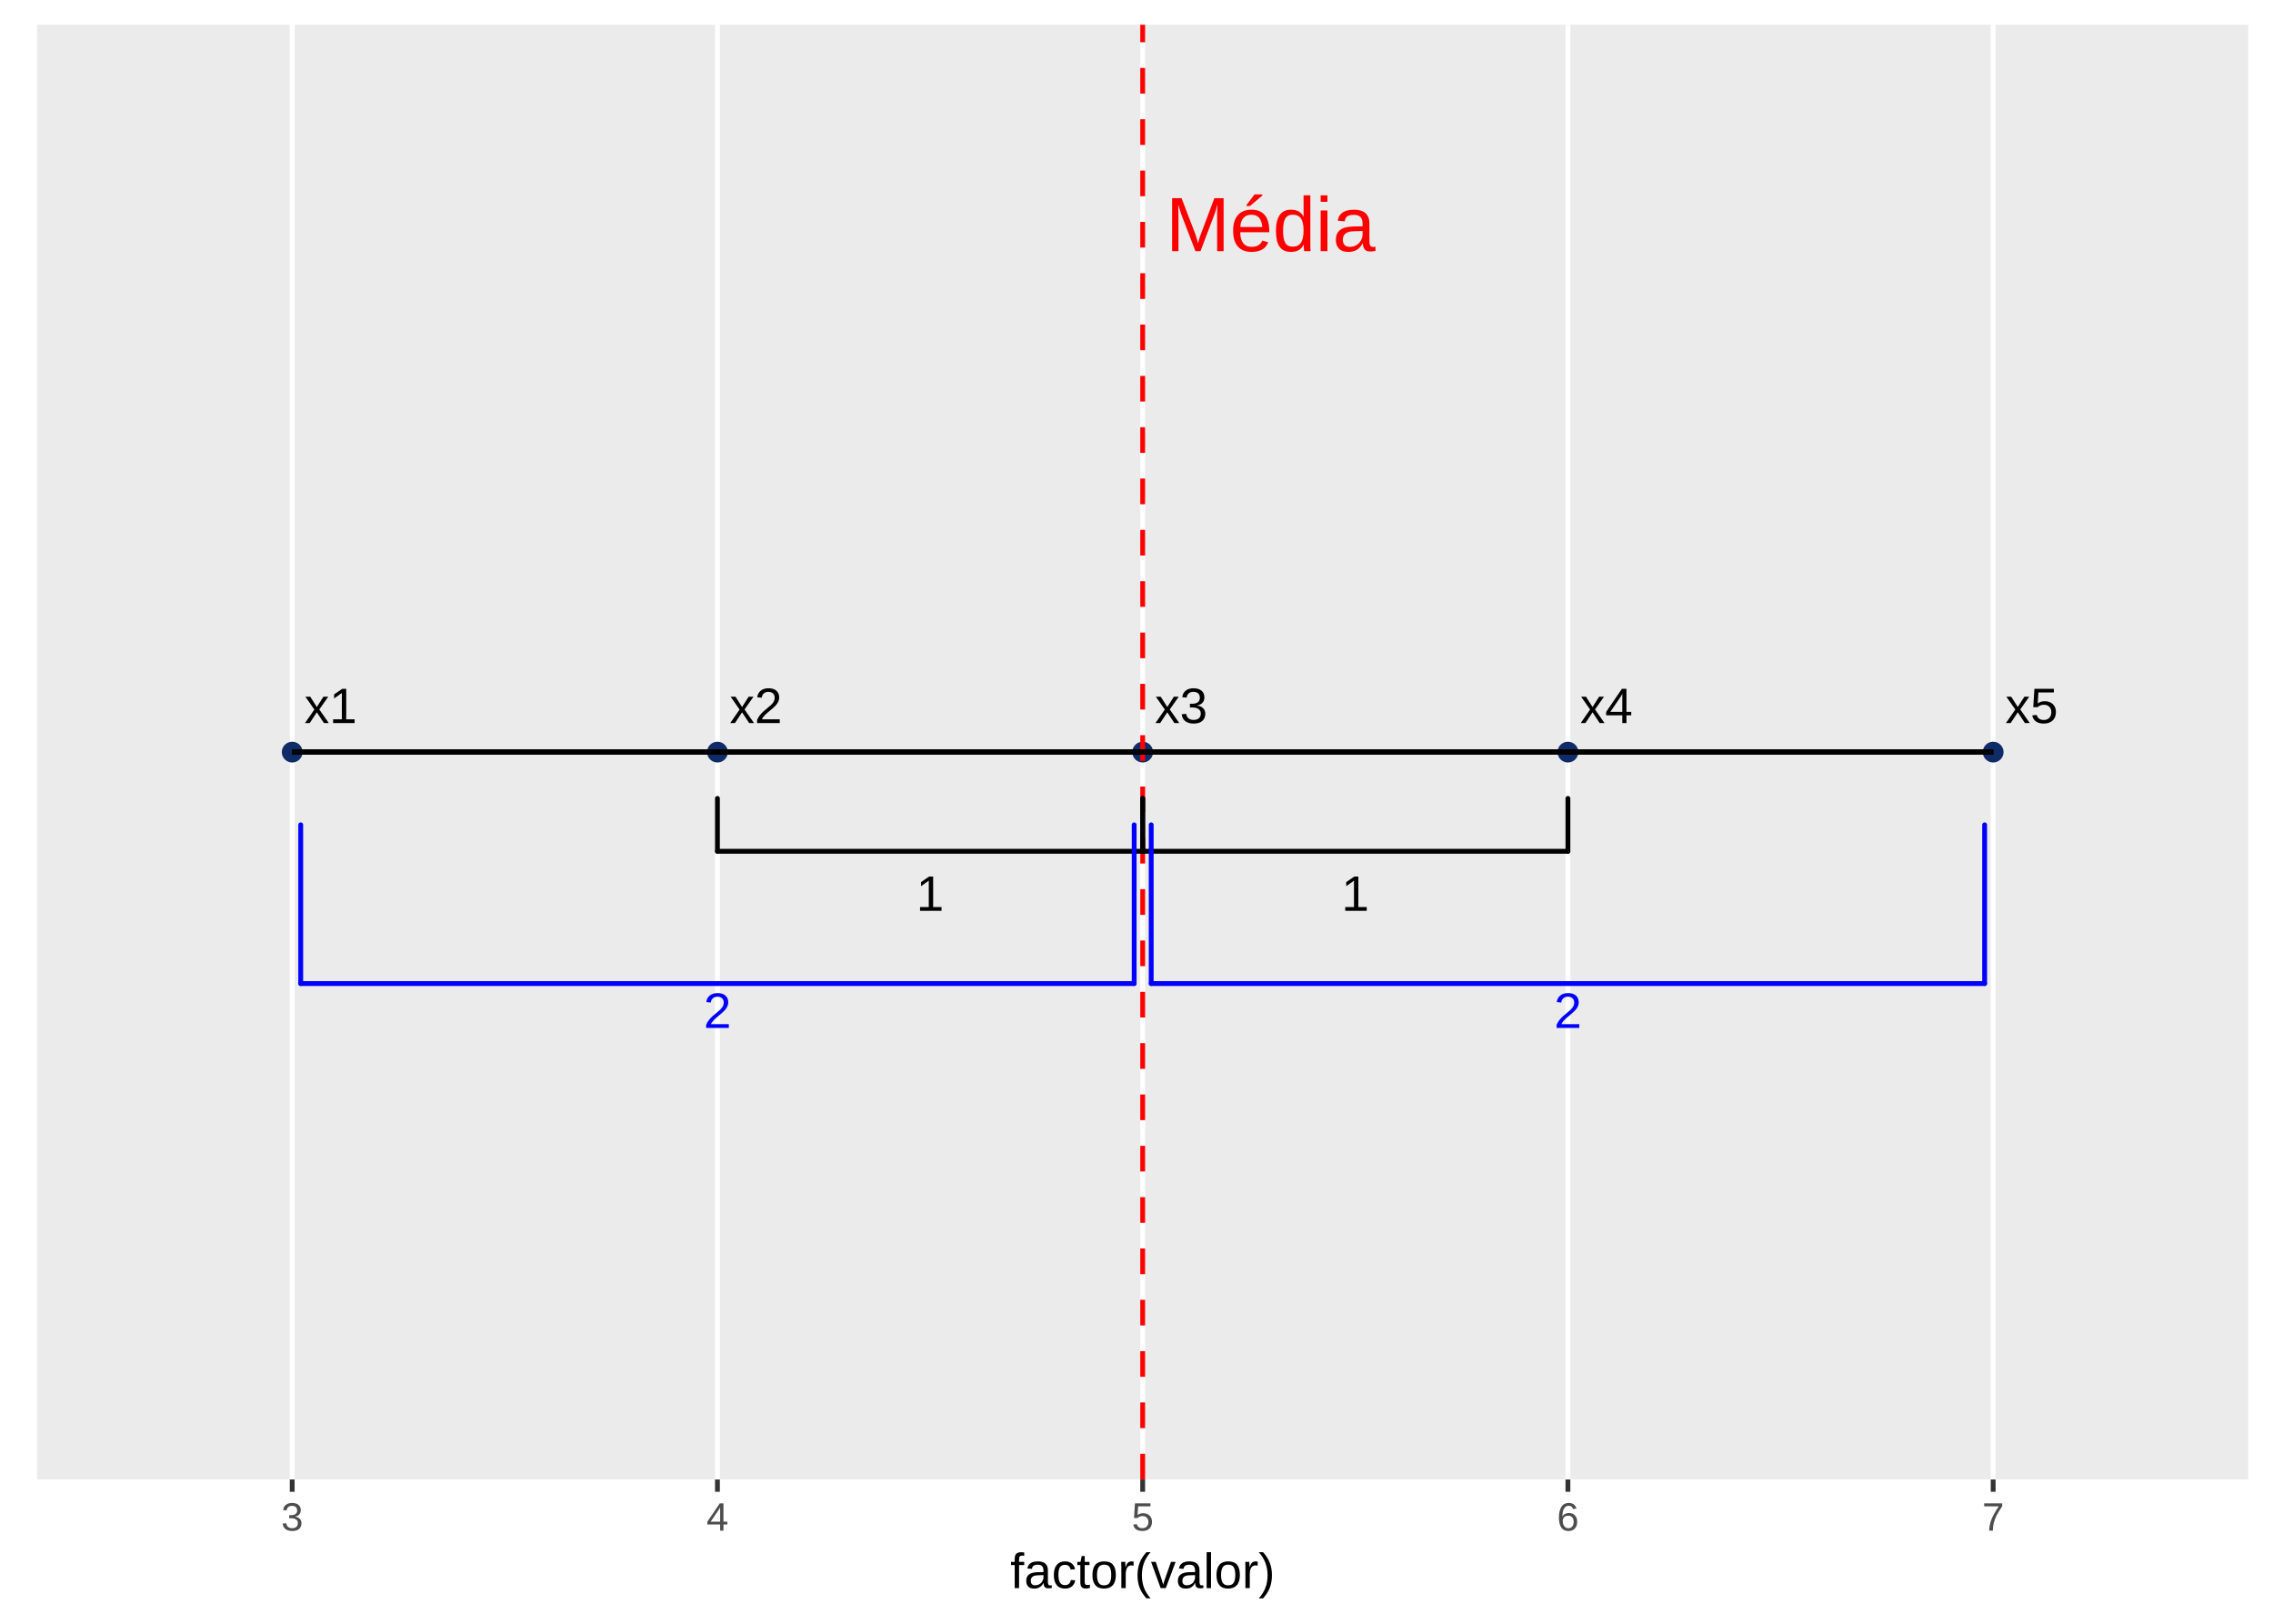
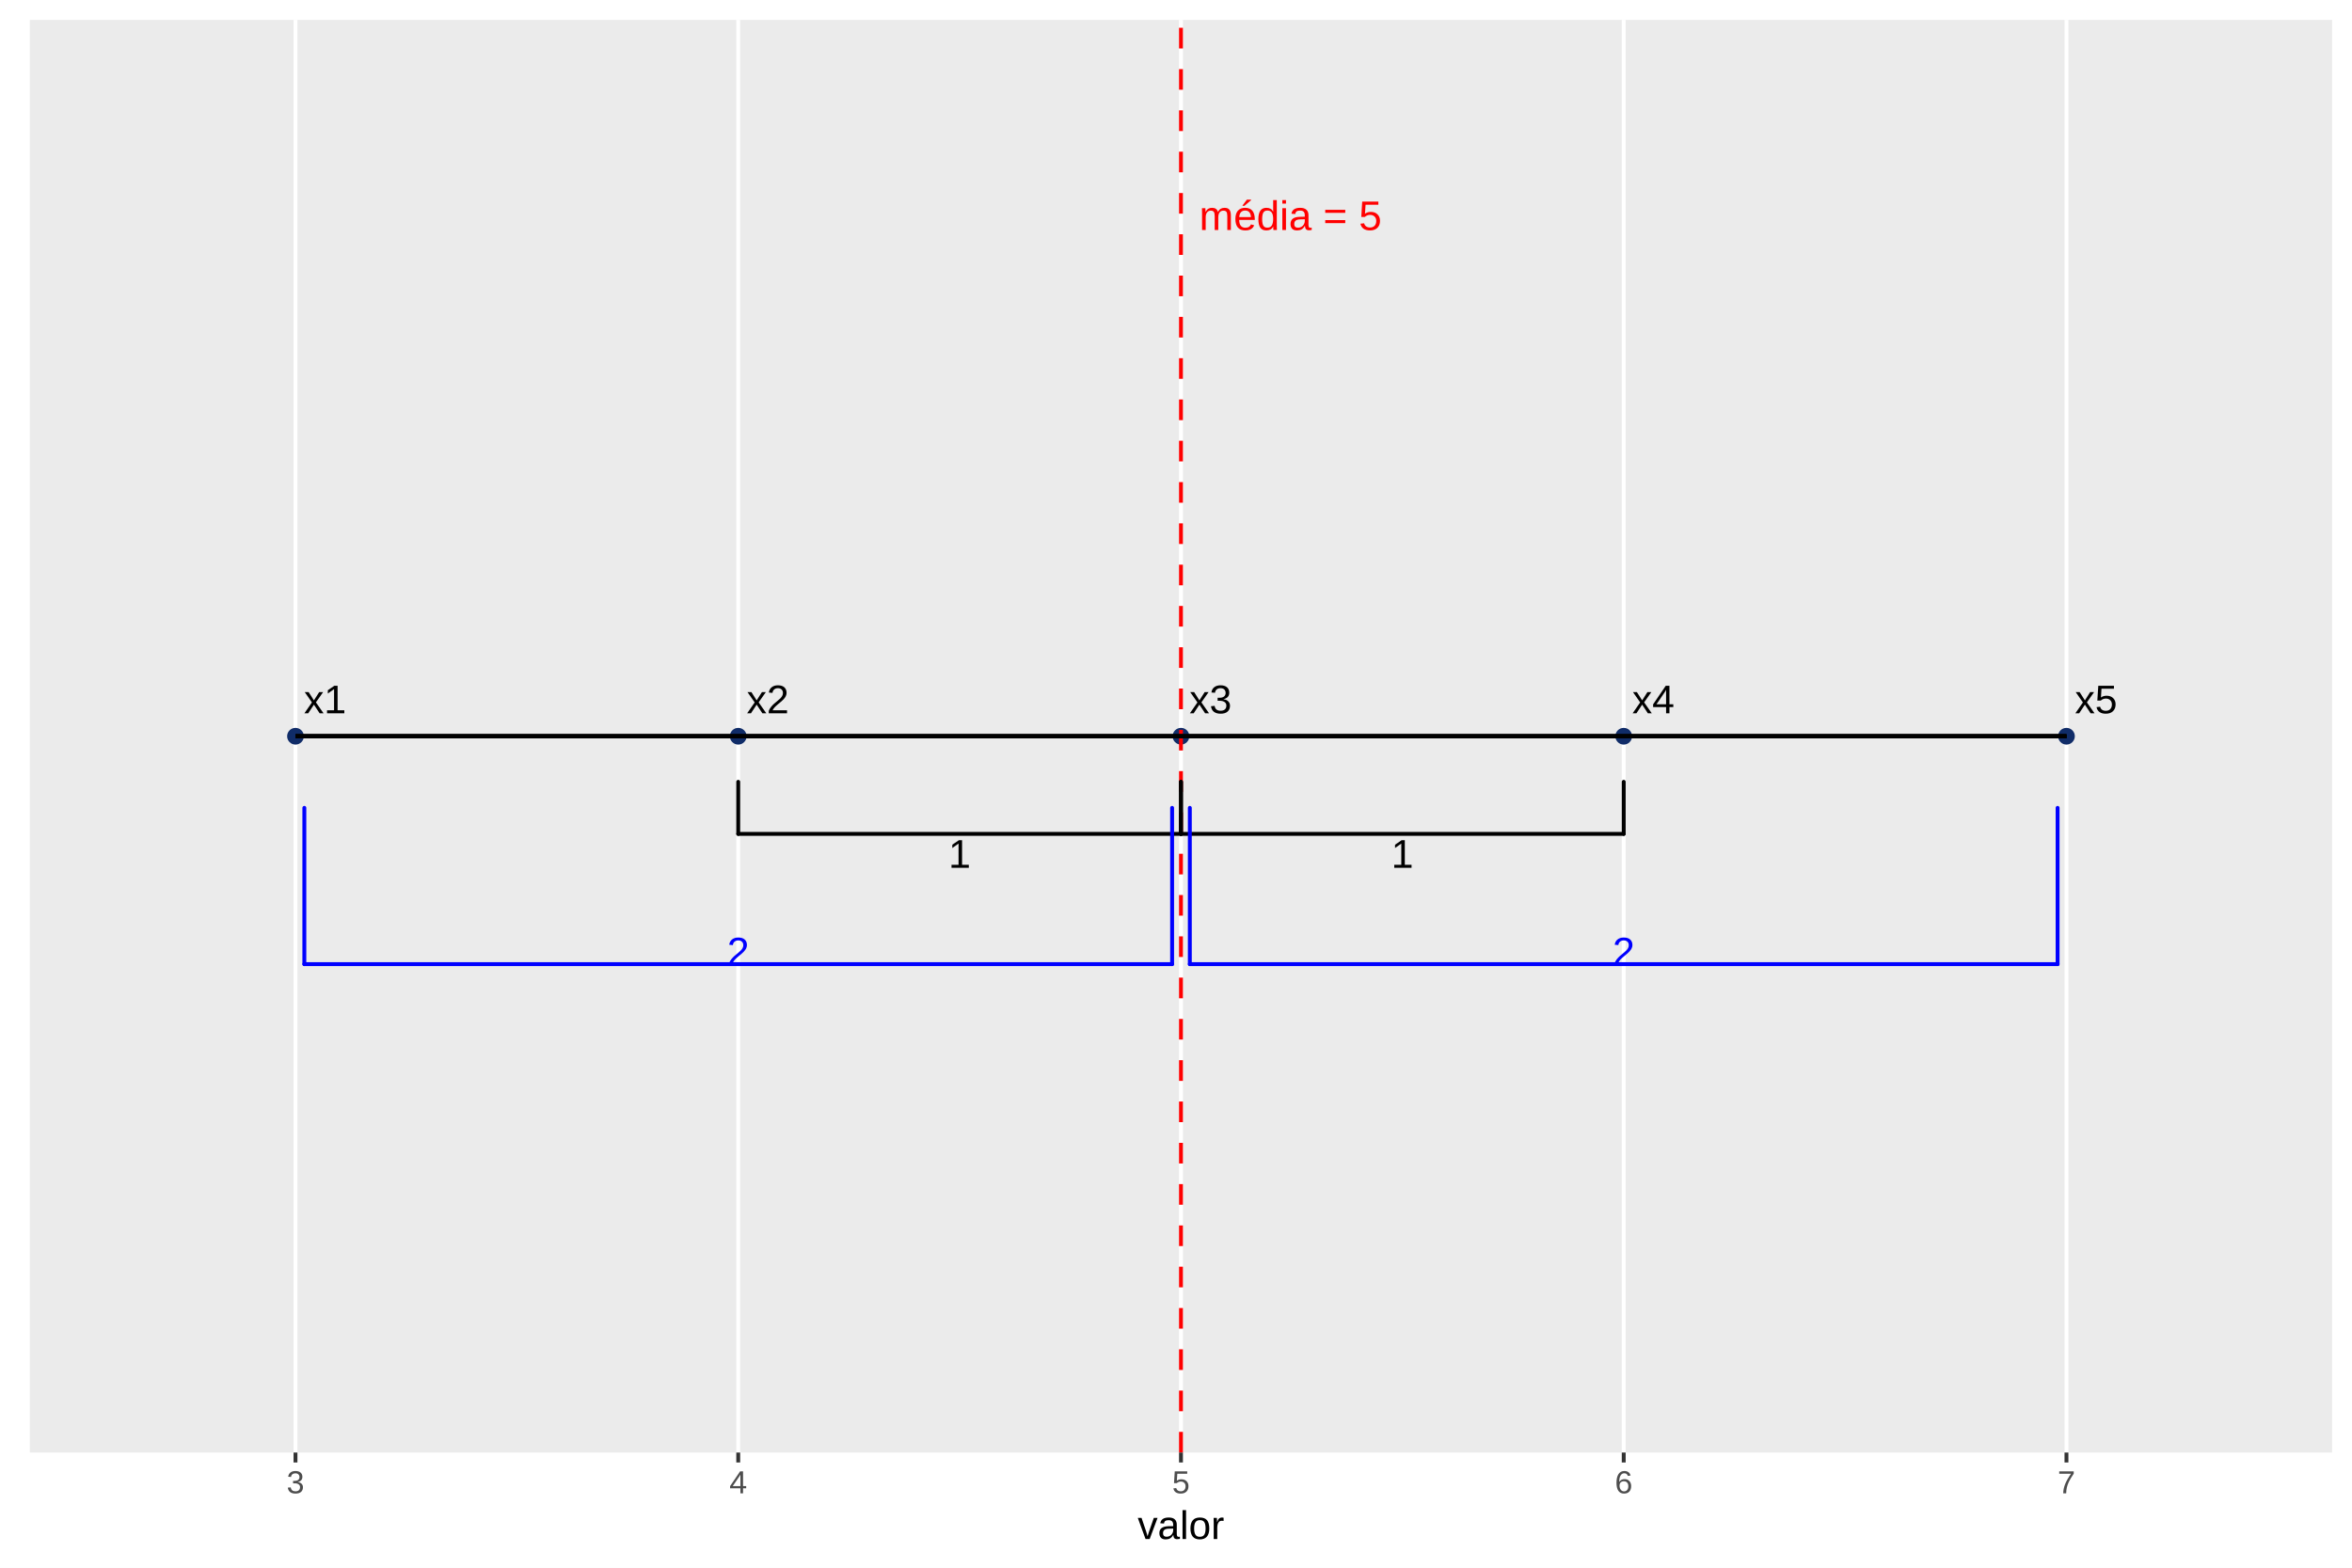
- <svg xmlns="http://www.w3.org/2000/svg" class="svglite" width="504.00pt" height="360.00pt" viewBox="0 0 504.00 360.00">
+ <svg xmlns="http://www.w3.org/2000/svg" class="svglite" width="648.00pt" height="432.00pt" viewBox="0 0 648.00 432.00">
  <defs>
    <style type="text/css">
    .svglite line, .svglite polyline, .svglite polygon, .svglite path, .svglite rect, .svglite circle {
      fill: none;
      stroke: #000000;
      stroke-linecap: round;
      stroke-linejoin: round;
      stroke-miterlimit: 10.00;
    }
    .svglite text {
      white-space: pre;
    }
  </style>
  </defs>
  <rect width="100%" height="100%" style="stroke: none; fill: #FFFFFF;" />
  <defs>
-     <clipPath id="cpMC4wMHw1MDQuMDB8MC4wMHwzNjAuMDA=">
-       <rect x="0.00" y="0.00" width="504.00" height="360.00" />
+     <clipPath id="cpMC4wMHw2NDguMDB8MC4wMHw0MzIuMDA=">
+       <rect x="0.00" y="0.00" width="648.00" height="432.00" />
    </clipPath>
  </defs>
-   <g clip-path="url(#cpMC4wMHw1MDQuMDB8MC4wMHwzNjAuMDA=)">
-     <rect x="0.00" y="0.00" width="504.00" height="360.00" style="stroke-width: 1.07; stroke: #FFFFFF; fill: #FFFFFF;" />
+   <g clip-path="url(#cpMC4wMHw2NDguMDB8MC4wMHw0MzIuMDA=)">
+     <rect x="0.00" y="0.00" width="648.00" height="432.00" style="stroke-width: 1.07; stroke: #FFFFFF; fill: #FFFFFF;" />
  </g>
  <defs>
-     <clipPath id="cpOC4yMnw0OTguNTJ8NS40OHwzMjguMDE=">
-       <rect x="8.22" y="5.48" width="490.30" height="322.53" />
+     <clipPath id="cpOC4yMnw2NDIuNTJ8NS40OHw0MDAuMjc=">
+       <rect x="8.22" y="5.48" width="634.30" height="394.79" />
    </clipPath>
  </defs>
-   <g clip-path="url(#cpOC4yMnw0OTguNTJ8NS40OHwzMjguMDE=)">
-     <rect x="8.22" y="5.48" width="490.30" height="322.53" style="stroke-width: 1.07; stroke: none; fill: #EBEBEB;" />
-     <polyline points="64.79,328.01 64.79,5.48 " style="stroke-width: 1.07; stroke: #FFFFFF; stroke-linecap: butt;" />
-     <polyline points="159.08,328.01 159.08,5.48 " style="stroke-width: 1.07; stroke: #FFFFFF; stroke-linecap: butt;" />
-     <polyline points="253.37,328.01 253.37,5.48 " style="stroke-width: 1.07; stroke: #FFFFFF; stroke-linecap: butt;" />
-     <polyline points="347.66,328.01 347.66,5.48 " style="stroke-width: 1.07; stroke: #FFFFFF; stroke-linecap: butt;" />
-     <polyline points="441.95,328.01 441.95,5.48 " style="stroke-width: 1.07; stroke: #FFFFFF; stroke-linecap: butt;" />
-     <circle cx="64.79" cy="166.75" r="1.95" style="stroke-width: 0.71; stroke: #102C68; fill: #102C68;" />
-     <circle cx="159.08" cy="166.75" r="1.95" style="stroke-width: 0.71; stroke: #102C68; fill: #102C68;" />
-     <circle cx="253.37" cy="166.75" r="1.95" style="stroke-width: 0.71; stroke: #102C68; fill: #102C68;" />
-     <circle cx="347.66" cy="166.75" r="1.95" style="stroke-width: 0.71; stroke: #102C68; fill: #102C68;" />
-     <circle cx="441.95" cy="166.75" r="1.95" style="stroke-width: 0.71; stroke: #102C68; fill: #102C68;" />
-     <line x1="253.37" y1="328.01" x2="253.37" y2="5.48" style="stroke-width: 1.07; stroke: #FF0000; stroke-dasharray: 5.69,5.69; stroke-linecap: butt;" />
-     <text x="67.50" y="160.31" style="font-size: 11.04px; font-family: &quot;Liberation Sans&quot;;" textLength="13.55px" lengthAdjust="spacingAndGlyphs">x1</text>
-     <text x="161.79" y="160.31" style="font-size: 11.04px; font-family: &quot;Liberation Sans&quot;;" textLength="13.55px" lengthAdjust="spacingAndGlyphs">x2</text>
-     <text x="256.08" y="160.31" style="font-size: 11.04px; font-family: &quot;Liberation Sans&quot;;" textLength="13.55px" lengthAdjust="spacingAndGlyphs">x3</text>
-     <text x="350.37" y="160.31" style="font-size: 11.04px; font-family: &quot;Liberation Sans&quot;;" textLength="13.55px" lengthAdjust="spacingAndGlyphs">x4</text>
-     <text x="444.66" y="160.31" style="font-size: 11.04px; font-family: &quot;Liberation Sans&quot;;" textLength="13.55px" lengthAdjust="spacingAndGlyphs">x5</text>
-     <line x1="64.79" y1="166.75" x2="441.95" y2="166.75" style="stroke-width: 1.07; stroke-linecap: butt;" />
-     <line x1="64.79" y1="166.75" x2="441.95" y2="166.75" style="stroke-width: 1.07; stroke-linecap: butt;" />
-     <line x1="64.79" y1="166.75" x2="441.95" y2="166.75" style="stroke-width: 1.07; stroke-linecap: butt;" />
-     <line x1="64.79" y1="166.75" x2="441.95" y2="166.75" style="stroke-width: 1.07; stroke-linecap: butt;" />
-     <line x1="64.79" y1="166.75" x2="441.95" y2="166.75" style="stroke-width: 1.07; stroke-linecap: butt;" />
-     <text x="258.49" y="55.68" style="font-size: 17.07px;fill: #FF0000; font-family: &quot;Liberation Sans&quot;;" textLength="51.24px" lengthAdjust="spacingAndGlyphs">Média</text>
-     <text x="300.51" y="201.93" text-anchor="middle" style="font-size: 11.04px; font-family: &quot;Liberation Sans&quot;;" textLength="7.02px" lengthAdjust="spacingAndGlyphs">1</text>
-     <line x1="253.37" y1="177.01" x2="253.37" y2="188.74" style="stroke-width: 1.07;" />
-     <line x1="253.37" y1="188.74" x2="347.66" y2="188.74" style="stroke-width: 1.07;" />
-     <line x1="347.66" y1="188.74" x2="347.66" y2="177.01" style="stroke-width: 1.07;" />
-     <text x="206.23" y="201.93" text-anchor="middle" style="font-size: 11.04px; font-family: &quot;Liberation Sans&quot;;" textLength="7.02px" lengthAdjust="spacingAndGlyphs">1</text>
-     <line x1="159.08" y1="177.01" x2="159.08" y2="188.74" style="stroke-width: 1.07;" />
-     <line x1="159.08" y1="188.74" x2="253.37" y2="188.74" style="stroke-width: 1.07;" />
-     <line x1="253.37" y1="188.74" x2="253.37" y2="177.01" style="stroke-width: 1.07;" />
-     <text x="347.66" y="227.90" text-anchor="middle" style="font-size: 11.04px;fill: #0000FF; font-family: &quot;Liberation Sans&quot;;" textLength="7.02px" lengthAdjust="spacingAndGlyphs">2</text>
-     <line x1="255.26" y1="182.87" x2="255.26" y2="218.06" style="stroke-width: 1.07; stroke: #0000FF;" />
-     <line x1="255.26" y1="218.06" x2="440.06" y2="218.06" style="stroke-width: 1.07; stroke: #0000FF;" />
-     <line x1="440.06" y1="218.06" x2="440.06" y2="182.87" style="stroke-width: 1.07; stroke: #0000FF;" />
-     <text x="159.08" y="227.90" text-anchor="middle" style="font-size: 11.04px;fill: #0000FF; font-family: &quot;Liberation Sans&quot;;" textLength="7.02px" lengthAdjust="spacingAndGlyphs">2</text>
-     <line x1="66.68" y1="182.87" x2="66.68" y2="218.06" style="stroke-width: 1.07; stroke: #0000FF;" />
-     <line x1="66.68" y1="218.06" x2="251.48" y2="218.06" style="stroke-width: 1.07; stroke: #0000FF;" />
-     <line x1="251.48" y1="218.06" x2="251.48" y2="182.87" style="stroke-width: 1.07; stroke: #0000FF;" />
+   <g clip-path="url(#cpOC4yMnw2NDIuNTJ8NS40OHw0MDAuMjc=)">
+     <rect x="8.22" y="5.48" width="634.30" height="394.79" style="stroke-width: 1.07; stroke: none; fill: #EBEBEB;" />
+     <polyline points="81.41,400.27 81.41,5.48 " style="stroke-width: 1.07; stroke: #FFFFFF; stroke-linecap: butt;" />
+     <polyline points="203.39,400.27 203.39,5.48 " style="stroke-width: 1.07; stroke: #FFFFFF; stroke-linecap: butt;" />
+     <polyline points="325.37,400.27 325.37,5.48 " style="stroke-width: 1.07; stroke: #FFFFFF; stroke-linecap: butt;" />
+     <polyline points="447.35,400.27 447.35,5.48 " style="stroke-width: 1.07; stroke: #FFFFFF; stroke-linecap: butt;" />
+     <polyline points="569.33,400.27 569.33,5.48 " style="stroke-width: 1.07; stroke: #FFFFFF; stroke-linecap: butt;" />
+     <circle cx="81.41" cy="202.88" r="1.95" style="stroke-width: 0.71; stroke: #102C68; fill: #102C68;" />
+     <circle cx="203.39" cy="202.88" r="1.95" style="stroke-width: 0.71; stroke: #102C68; fill: #102C68;" />
+     <circle cx="325.37" cy="202.88" r="1.95" style="stroke-width: 0.71; stroke: #102C68; fill: #102C68;" />
+     <circle cx="447.35" cy="202.88" r="1.95" style="stroke-width: 0.71; stroke: #102C68; fill: #102C68;" />
+     <circle cx="569.33" cy="202.88" r="1.95" style="stroke-width: 0.71; stroke: #102C68; fill: #102C68;" />
+     <line x1="325.37" y1="400.27" x2="325.37" y2="5.48" style="stroke-width: 1.07; stroke: #FF0000; stroke-dasharray: 5.69,5.69; stroke-linecap: butt;" />
+     <text x="83.74" y="196.56" style="font-size: 11.04px; font-family: &quot;Arial&quot;;" textLength="11.65px" lengthAdjust="spacingAndGlyphs">x1</text>
+     <text x="205.72" y="196.56" style="font-size: 11.04px; font-family: &quot;Arial&quot;;" textLength="11.65px" lengthAdjust="spacingAndGlyphs">x2</text>
+     <text x="327.70" y="196.56" style="font-size: 11.04px; font-family: &quot;Arial&quot;;" textLength="11.65px" lengthAdjust="spacingAndGlyphs">x3</text>
+     <text x="449.68" y="196.56" style="font-size: 11.04px; font-family: &quot;Arial&quot;;" textLength="11.65px" lengthAdjust="spacingAndGlyphs">x4</text>
+     <text x="571.66" y="196.56" style="font-size: 11.04px; font-family: &quot;Arial&quot;;" textLength="11.65px" lengthAdjust="spacingAndGlyphs">x5</text>
+     <line x1="81.41" y1="202.88" x2="569.33" y2="202.88" style="stroke-width: 1.07; stroke-linecap: butt;" />
+     <line x1="81.41" y1="202.88" x2="569.33" y2="202.88" style="stroke-width: 1.07; stroke-linecap: butt;" />
+     <line x1="81.41" y1="202.88" x2="569.33" y2="202.88" style="stroke-width: 1.07; stroke-linecap: butt;" />
+     <line x1="81.41" y1="202.88" x2="569.33" y2="202.88" style="stroke-width: 1.07; stroke-linecap: butt;" />
+     <line x1="81.41" y1="202.88" x2="569.33" y2="202.88" style="stroke-width: 1.07; stroke-linecap: butt;" />
+     <text x="330.40" y="63.39" style="font-size: 11.38px;fill: #FF0000; font-family: &quot;Arial&quot;;" textLength="50.28px" lengthAdjust="spacingAndGlyphs">média = 5</text>
+     <text x="386.36" y="239.13" text-anchor="middle" style="font-size: 11.04px; font-family: &quot;Arial&quot;;" textLength="6.13px" lengthAdjust="spacingAndGlyphs">1</text>
+     <line x1="325.37" y1="215.44" x2="325.37" y2="229.79" style="stroke-width: 1.07;" />
+     <line x1="325.37" y1="229.79" x2="447.35" y2="229.79" style="stroke-width: 1.07;" />
+     <line x1="447.35" y1="229.79" x2="447.35" y2="215.44" style="stroke-width: 1.07;" />
+     <text x="264.38" y="239.13" text-anchor="middle" style="font-size: 11.04px; font-family: &quot;Arial&quot;;" textLength="6.13px" lengthAdjust="spacingAndGlyphs">1</text>
+     <line x1="203.39" y1="215.44" x2="203.39" y2="229.79" style="stroke-width: 1.07;" />
+     <line x1="203.39" y1="229.79" x2="325.37" y2="229.79" style="stroke-width: 1.07;" />
+     <line x1="325.37" y1="229.79" x2="325.37" y2="215.44" style="stroke-width: 1.07;" />
+     <text x="447.35" y="266.06" text-anchor="middle" style="font-size: 11.04px;fill: #0000FF; font-family: &quot;Arial&quot;;" textLength="6.13px" lengthAdjust="spacingAndGlyphs">2</text>
+     <line x1="327.81" y1="222.62" x2="327.81" y2="265.68" style="stroke-width: 1.07; stroke: #0000FF;" />
+     <line x1="327.81" y1="265.68" x2="566.89" y2="265.68" style="stroke-width: 1.07; stroke: #0000FF;" />
+     <line x1="566.89" y1="265.68" x2="566.89" y2="222.62" style="stroke-width: 1.07; stroke: #0000FF;" />
+     <text x="203.39" y="266.06" text-anchor="middle" style="font-size: 11.04px;fill: #0000FF; font-family: &quot;Arial&quot;;" textLength="6.13px" lengthAdjust="spacingAndGlyphs">2</text>
+     <line x1="83.85" y1="222.62" x2="83.85" y2="265.68" style="stroke-width: 1.07; stroke: #0000FF;" />
+     <line x1="83.85" y1="265.68" x2="322.93" y2="265.68" style="stroke-width: 1.07; stroke: #0000FF;" />
+     <line x1="322.93" y1="265.68" x2="322.93" y2="222.62" style="stroke-width: 1.07; stroke: #0000FF;" />
  </g>
-   <g clip-path="url(#cpMC4wMHw1MDQuMDB8MC4wMHwzNjAuMDA=)">
-     <polyline points="64.79,330.75 64.79,328.01 " style="stroke-width: 1.07; stroke: #333333; stroke-linecap: butt;" />
-     <polyline points="159.08,330.75 159.08,328.01 " style="stroke-width: 1.07; stroke: #333333; stroke-linecap: butt;" />
-     <polyline points="253.37,330.75 253.37,328.01 " style="stroke-width: 1.07; stroke: #333333; stroke-linecap: butt;" />
-     <polyline points="347.66,330.75 347.66,328.01 " style="stroke-width: 1.07; stroke: #333333; stroke-linecap: butt;" />
-     <polyline points="441.95,330.75 441.95,328.01 " style="stroke-width: 1.07; stroke: #333333; stroke-linecap: butt;" />
-     <text x="64.79" y="339.36" text-anchor="middle" style="font-size: 8.80px;fill: #4D4D4D; font-family: &quot;Liberation Sans&quot;;" textLength="5.59px" lengthAdjust="spacingAndGlyphs">3</text>
-     <text x="159.08" y="339.36" text-anchor="middle" style="font-size: 8.80px;fill: #4D4D4D; font-family: &quot;Liberation Sans&quot;;" textLength="5.59px" lengthAdjust="spacingAndGlyphs">4</text>
-     <text x="253.37" y="339.36" text-anchor="middle" style="font-size: 8.80px;fill: #4D4D4D; font-family: &quot;Liberation Sans&quot;;" textLength="5.59px" lengthAdjust="spacingAndGlyphs">5</text>
-     <text x="347.66" y="339.36" text-anchor="middle" style="font-size: 8.80px;fill: #4D4D4D; font-family: &quot;Liberation Sans&quot;;" textLength="5.59px" lengthAdjust="spacingAndGlyphs">6</text>
-     <text x="441.95" y="339.36" text-anchor="middle" style="font-size: 8.80px;fill: #4D4D4D; font-family: &quot;Liberation Sans&quot;;" textLength="5.59px" lengthAdjust="spacingAndGlyphs">7</text>
-     <text x="253.37" y="352.10" text-anchor="middle" style="font-size: 11.00px; font-family: &quot;Liberation Sans&quot;;" textLength="68.37px" lengthAdjust="spacingAndGlyphs">factor(valor)</text>
+   <g clip-path="url(#cpMC4wMHw2NDguMDB8MC4wMHw0MzIuMDA=)">
+     <polyline points="81.41,403.01 81.41,400.27 " style="stroke-width: 1.07; stroke: #333333; stroke-linecap: butt;" />
+     <polyline points="203.39,403.01 203.39,400.27 " style="stroke-width: 1.07; stroke: #333333; stroke-linecap: butt;" />
+     <polyline points="325.37,403.01 325.37,400.27 " style="stroke-width: 1.07; stroke: #333333; stroke-linecap: butt;" />
+     <polyline points="447.35,403.01 447.35,400.27 " style="stroke-width: 1.07; stroke: #333333; stroke-linecap: butt;" />
+     <polyline points="569.33,403.01 569.33,400.27 " style="stroke-width: 1.07; stroke: #333333; stroke-linecap: butt;" />
+     <text x="81.41" y="411.50" text-anchor="middle" style="font-size: 8.80px;fill: #4D4D4D; font-family: &quot;Arial&quot;;" textLength="4.90px" lengthAdjust="spacingAndGlyphs">3</text>
+     <text x="203.39" y="411.50" text-anchor="middle" style="font-size: 8.80px;fill: #4D4D4D; font-family: &quot;Arial&quot;;" textLength="4.90px" lengthAdjust="spacingAndGlyphs">4</text>
+     <text x="325.37" y="411.50" text-anchor="middle" style="font-size: 8.80px;fill: #4D4D4D; font-family: &quot;Arial&quot;;" textLength="4.90px" lengthAdjust="spacingAndGlyphs">5</text>
+     <text x="447.35" y="411.50" text-anchor="middle" style="font-size: 8.80px;fill: #4D4D4D; font-family: &quot;Arial&quot;;" textLength="4.90px" lengthAdjust="spacingAndGlyphs">6</text>
+     <text x="569.33" y="411.50" text-anchor="middle" style="font-size: 8.80px;fill: #4D4D4D; font-family: &quot;Arial&quot;;" textLength="4.90px" lengthAdjust="spacingAndGlyphs">7</text>
+     <text x="325.37" y="424.10" text-anchor="middle" style="font-size: 11.00px; font-family: &quot;Arial&quot;;" textLength="23.85px" lengthAdjust="spacingAndGlyphs">valor</text>
  </g>
</svg>
